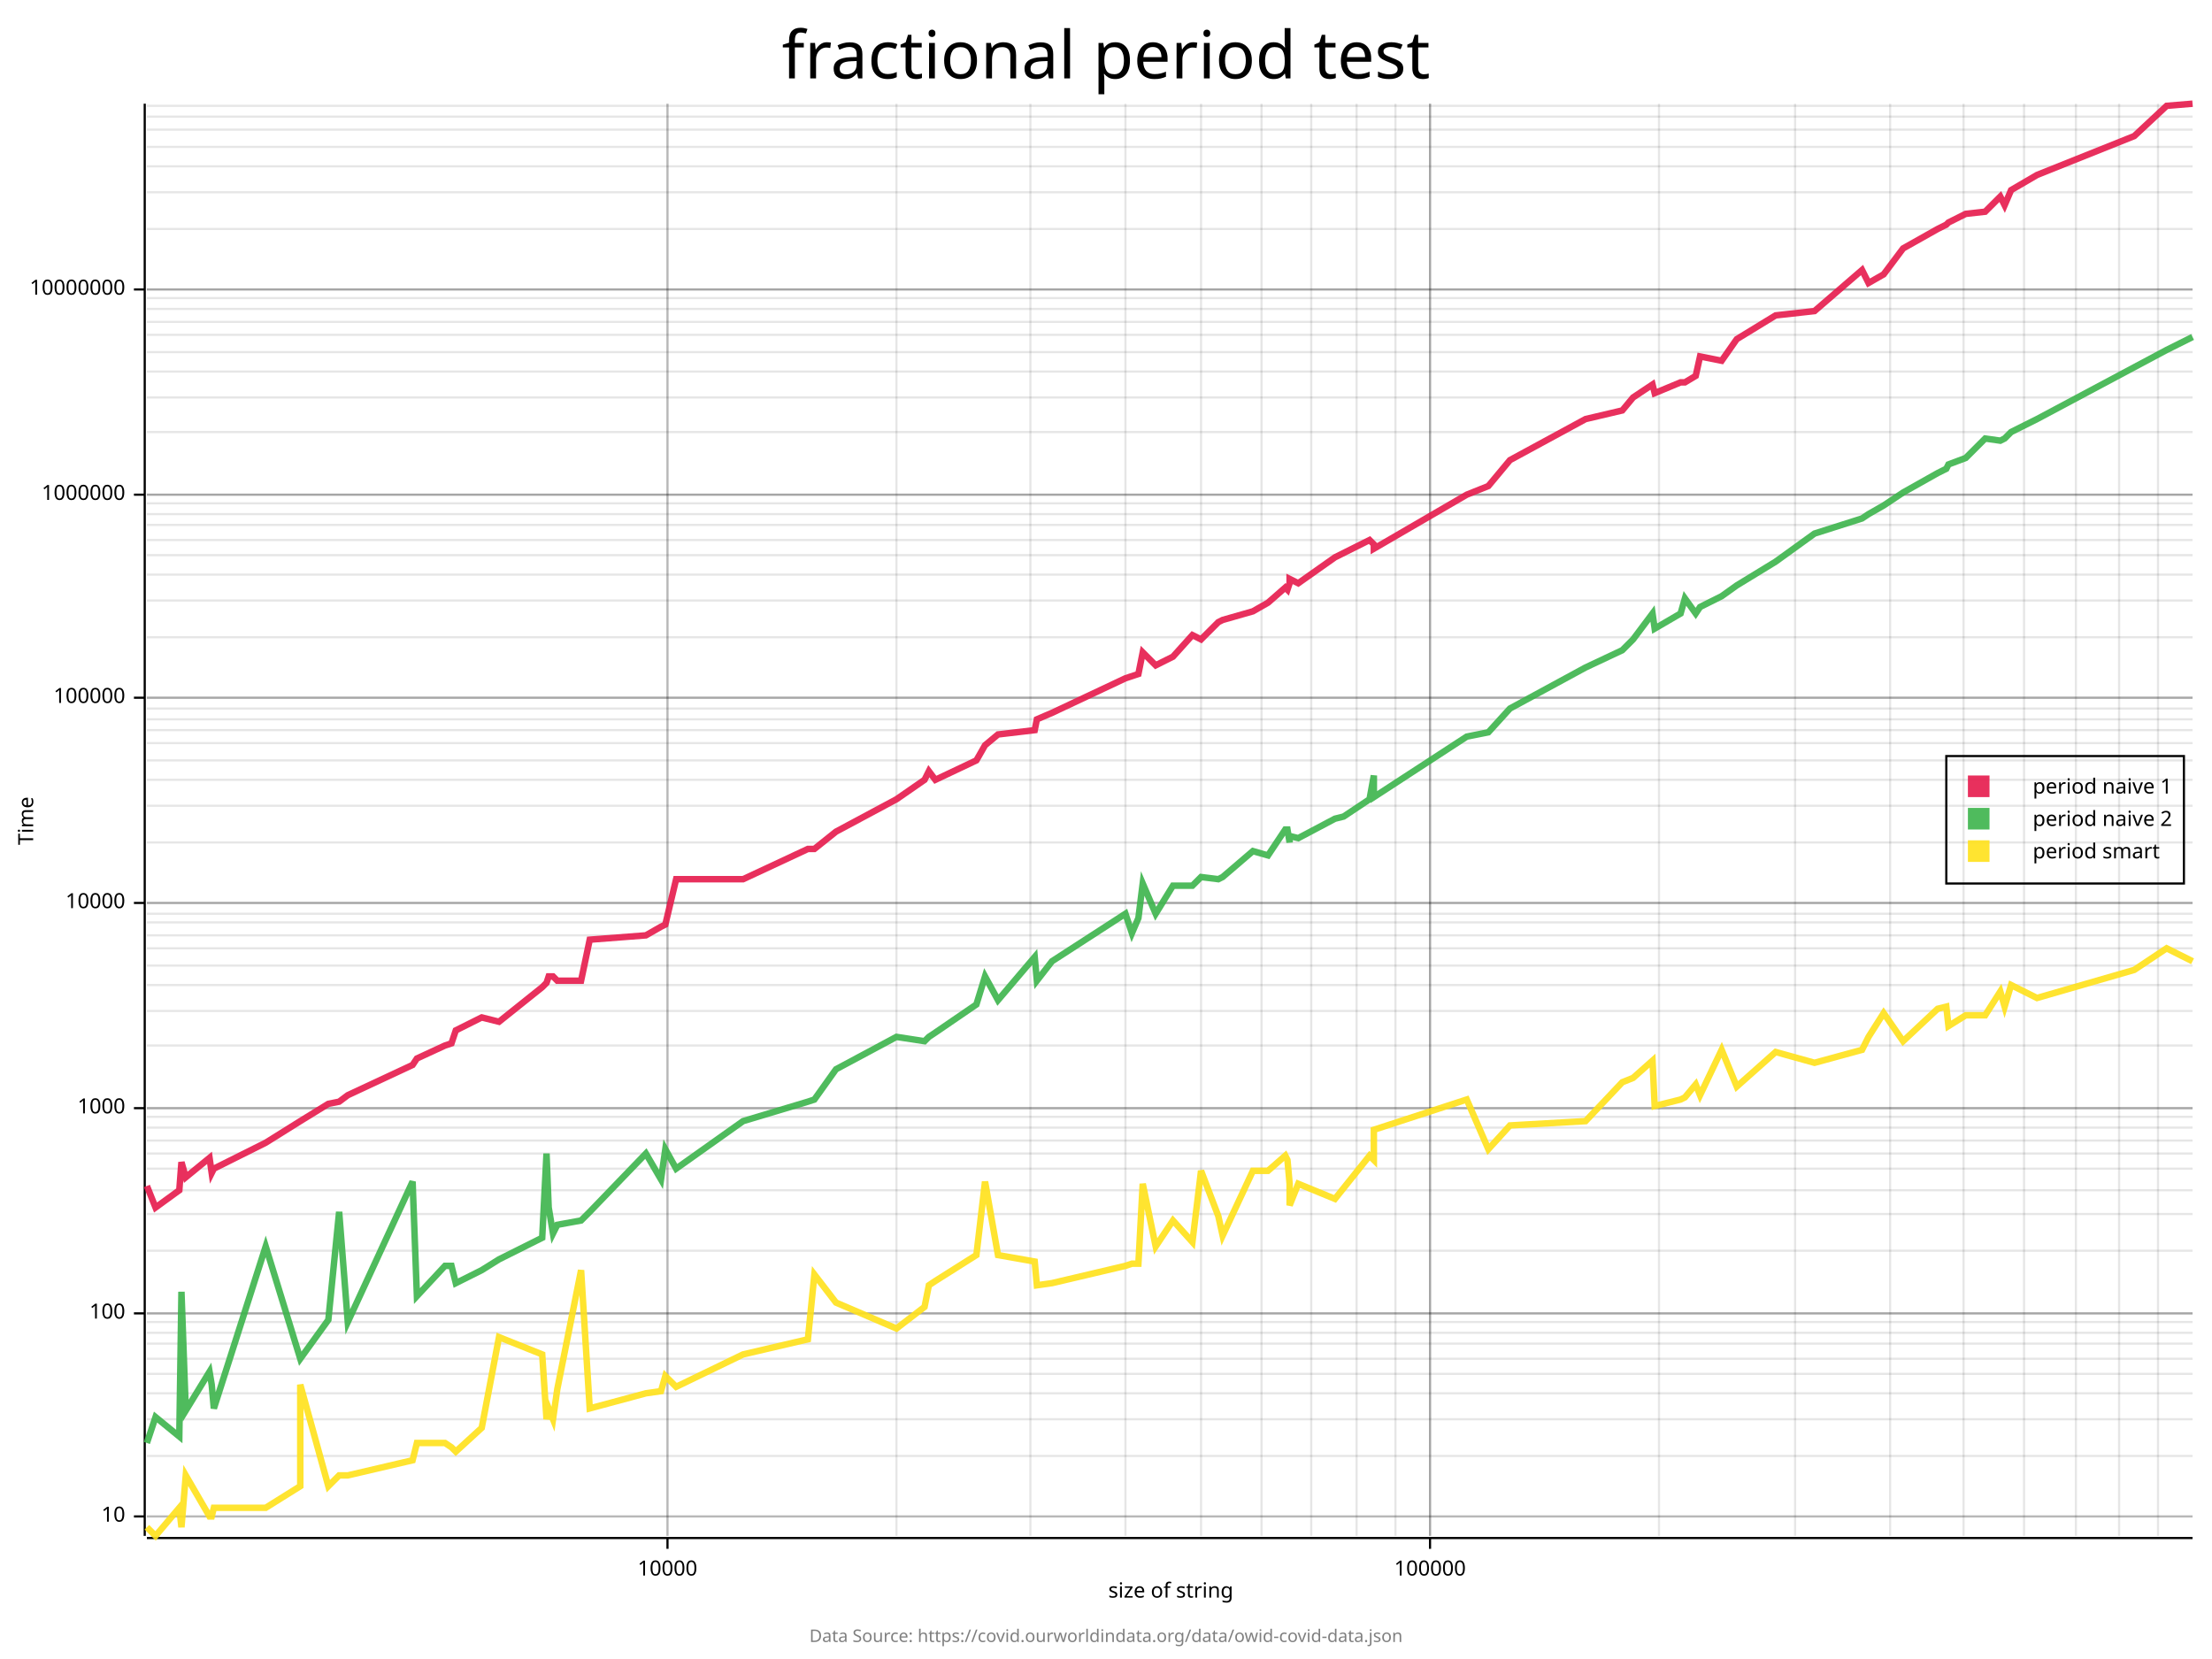
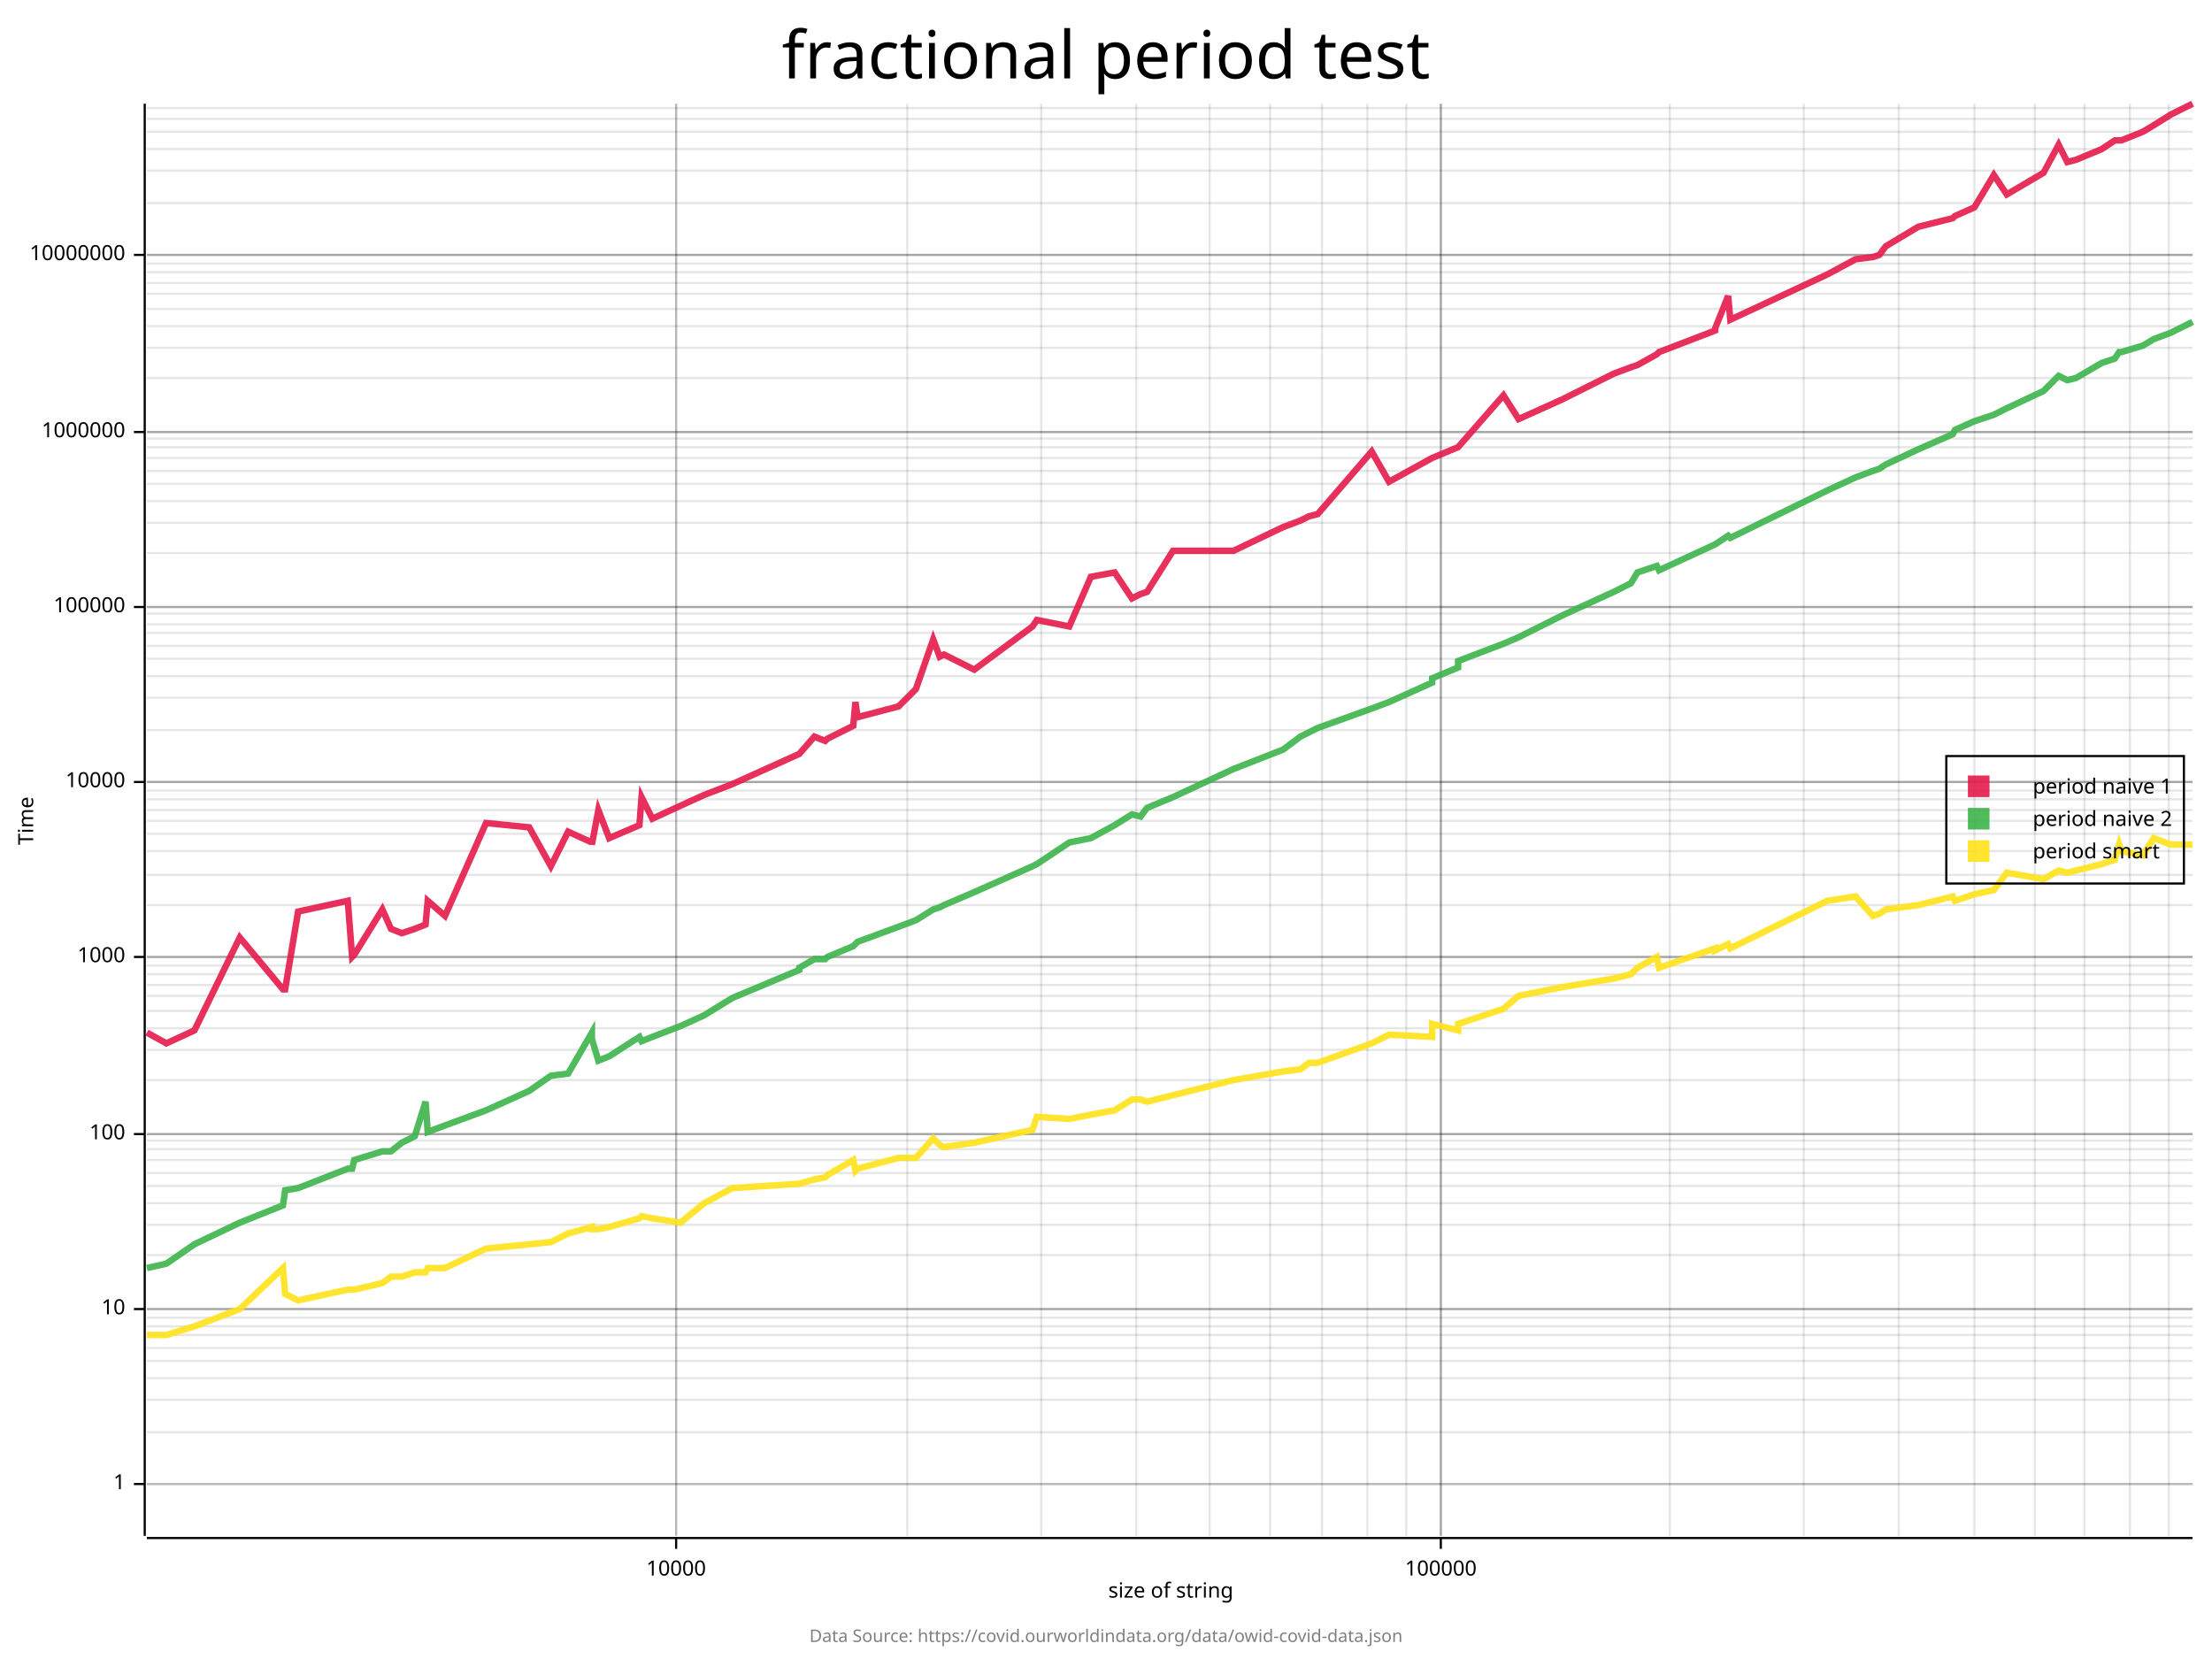
<svg xmlns="http://www.w3.org/2000/svg" width="1024" height="768" viewBox="0 0 1024 768">
  <rect x="0" y="0" width="1024" height="768" opacity="1" fill="#FFFFFF" stroke="none" />
  <text x="512" y="754" dy="0.76em" text-anchor="middle" font-family="sans-serif" font-size="8.065" opacity="0.5" fill="#000000">
Data Source: https://covid.ourworldindata.org/data/owid-covid-data.json
</text>
  <text x="512" y="13" dy="0.76em" text-anchor="middle" font-family="sans-serif" font-size="30.645" opacity="1" fill="#000000">
fractional period test
</text>
-   <line opacity="0.1" stroke="#000000" stroke-width="1" x1="309" y1="711" x2="309" y2="48" />
-   <line opacity="0.1" stroke="#000000" stroke-width="1" x1="415" y1="711" x2="415" y2="48" />
-   <line opacity="0.1" stroke="#000000" stroke-width="1" x1="477" y1="711" x2="477" y2="48" />
-   <line opacity="0.1" stroke="#000000" stroke-width="1" x1="521" y1="711" x2="521" y2="48" />
-   <line opacity="0.1" stroke="#000000" stroke-width="1" x1="556" y1="711" x2="556" y2="48" />
-   <line opacity="0.1" stroke="#000000" stroke-width="1" x1="584" y1="711" x2="584" y2="48" />
-   <line opacity="0.1" stroke="#000000" stroke-width="1" x1="607" y1="711" x2="607" y2="48" />
-   <line opacity="0.1" stroke="#000000" stroke-width="1" x1="628" y1="711" x2="628" y2="48" />
-   <line opacity="0.1" stroke="#000000" stroke-width="1" x1="646" y1="711" x2="646" y2="48" />
-   <line opacity="0.1" stroke="#000000" stroke-width="1" x1="662" y1="711" x2="662" y2="48" />
-   <line opacity="0.1" stroke="#000000" stroke-width="1" x1="662" y1="711" x2="662" y2="48" />
-   <line opacity="0.1" stroke="#000000" stroke-width="1" x1="768" y1="711" x2="768" y2="48" />
-   <line opacity="0.1" stroke="#000000" stroke-width="1" x1="831" y1="711" x2="831" y2="48" />
-   <line opacity="0.1" stroke="#000000" stroke-width="1" x1="875" y1="711" x2="875" y2="48" />
-   <line opacity="0.1" stroke="#000000" stroke-width="1" x1="909" y1="711" x2="909" y2="48" />
-   <line opacity="0.1" stroke="#000000" stroke-width="1" x1="937" y1="711" x2="937" y2="48" />
-   <line opacity="0.1" stroke="#000000" stroke-width="1" x1="961" y1="711" x2="961" y2="48" />
-   <line opacity="0.1" stroke="#000000" stroke-width="1" x1="981" y1="711" x2="981" y2="48" />
-   <line opacity="0.1" stroke="#000000" stroke-width="1" x1="999" y1="711" x2="999" y2="48" />
-   <line opacity="0.1" stroke="#000000" stroke-width="1" x1="68" y1="702" x2="1015" y2="702" />
-   <line opacity="0.1" stroke="#000000" stroke-width="1" x1="68" y1="674" x2="1015" y2="674" />
-   <line opacity="0.1" stroke="#000000" stroke-width="1" x1="68" y1="657" x2="1015" y2="657" />
-   <line opacity="0.1" stroke="#000000" stroke-width="1" x1="68" y1="645" x2="1015" y2="645" />
-   <line opacity="0.1" stroke="#000000" stroke-width="1" x1="68" y1="636" x2="1015" y2="636" />
-   <line opacity="0.1" stroke="#000000" stroke-width="1" x1="68" y1="629" x2="1015" y2="629" />
-   <line opacity="0.1" stroke="#000000" stroke-width="1" x1="68" y1="622" x2="1015" y2="622" />
-   <line opacity="0.1" stroke="#000000" stroke-width="1" x1="68" y1="617" x2="1015" y2="617" />
-   <line opacity="0.1" stroke="#000000" stroke-width="1" x1="68" y1="612" x2="1015" y2="612" />
-   <line opacity="0.1" stroke="#000000" stroke-width="1" x1="68" y1="608" x2="1015" y2="608" />
-   <line opacity="0.1" stroke="#000000" stroke-width="1" x1="68" y1="608" x2="1015" y2="608" />
-   <line opacity="0.1" stroke="#000000" stroke-width="1" x1="68" y1="579" x2="1015" y2="579" />
-   <line opacity="0.1" stroke="#000000" stroke-width="1" x1="68" y1="562" x2="1015" y2="562" />
-   <line opacity="0.1" stroke="#000000" stroke-width="1" x1="68" y1="551" x2="1015" y2="551" />
-   <line opacity="0.1" stroke="#000000" stroke-width="1" x1="68" y1="541" x2="1015" y2="541" />
-   <line opacity="0.1" stroke="#000000" stroke-width="1" x1="68" y1="534" x2="1015" y2="534" />
+   <line opacity="0.1" stroke="#000000" stroke-width="1" x1="313" y1="711" x2="313" y2="48" />
+   <line opacity="0.1" stroke="#000000" stroke-width="1" x1="420" y1="711" x2="420" y2="48" />
+   <line opacity="0.1" stroke="#000000" stroke-width="1" x1="482" y1="711" x2="482" y2="48" />
+   <line opacity="0.1" stroke="#000000" stroke-width="1" x1="526" y1="711" x2="526" y2="48" />
+   <line opacity="0.1" stroke="#000000" stroke-width="1" x1="560" y1="711" x2="560" y2="48" />
+   <line opacity="0.1" stroke="#000000" stroke-width="1" x1="588" y1="711" x2="588" y2="48" />
+   <line opacity="0.1" stroke="#000000" stroke-width="1" x1="612" y1="711" x2="612" y2="48" />
+   <line opacity="0.1" stroke="#000000" stroke-width="1" x1="633" y1="711" x2="633" y2="48" />
+   <line opacity="0.1" stroke="#000000" stroke-width="1" x1="651" y1="711" x2="651" y2="48" />
+   <line opacity="0.1" stroke="#000000" stroke-width="1" x1="667" y1="711" x2="667" y2="48" />
+   <line opacity="0.1" stroke="#000000" stroke-width="1" x1="667" y1="711" x2="667" y2="48" />
+   <line opacity="0.1" stroke="#000000" stroke-width="1" x1="773" y1="711" x2="773" y2="48" />
+   <line opacity="0.1" stroke="#000000" stroke-width="1" x1="835" y1="711" x2="835" y2="48" />
+   <line opacity="0.1" stroke="#000000" stroke-width="1" x1="879" y1="711" x2="879" y2="48" />
+   <line opacity="0.1" stroke="#000000" stroke-width="1" x1="914" y1="711" x2="914" y2="48" />
+   <line opacity="0.1" stroke="#000000" stroke-width="1" x1="942" y1="711" x2="942" y2="48" />
+   <line opacity="0.1" stroke="#000000" stroke-width="1" x1="965" y1="711" x2="965" y2="48" />
+   <line opacity="0.1" stroke="#000000" stroke-width="1" x1="986" y1="711" x2="986" y2="48" />
+   <line opacity="0.1" stroke="#000000" stroke-width="1" x1="1004" y1="711" x2="1004" y2="48" />
+   <line opacity="0.1" stroke="#000000" stroke-width="1" x1="68" y1="687" x2="1015" y2="687" />
+   <line opacity="0.1" stroke="#000000" stroke-width="1" x1="68" y1="663" x2="1015" y2="663" />
+   <line opacity="0.1" stroke="#000000" stroke-width="1" x1="68" y1="648" x2="1015" y2="648" />
+   <line opacity="0.1" stroke="#000000" stroke-width="1" x1="68" y1="638" x2="1015" y2="638" />
+   <line opacity="0.1" stroke="#000000" stroke-width="1" x1="68" y1="630" x2="1015" y2="630" />
+   <line opacity="0.1" stroke="#000000" stroke-width="1" x1="68" y1="624" x2="1015" y2="624" />
+   <line opacity="0.1" stroke="#000000" stroke-width="1" x1="68" y1="618" x2="1015" y2="618" />
+   <line opacity="0.1" stroke="#000000" stroke-width="1" x1="68" y1="614" x2="1015" y2="614" />
+   <line opacity="0.1" stroke="#000000" stroke-width="1" x1="68" y1="610" x2="1015" y2="610" />
+   <line opacity="0.1" stroke="#000000" stroke-width="1" x1="68" y1="606" x2="1015" y2="606" />
+   <line opacity="0.1" stroke="#000000" stroke-width="1" x1="68" y1="606" x2="1015" y2="606" />
+   <line opacity="0.1" stroke="#000000" stroke-width="1" x1="68" y1="581" x2="1015" y2="581" />
+   <line opacity="0.1" stroke="#000000" stroke-width="1" x1="68" y1="567" x2="1015" y2="567" />
+   <line opacity="0.1" stroke="#000000" stroke-width="1" x1="68" y1="557" x2="1015" y2="557" />
+   <line opacity="0.1" stroke="#000000" stroke-width="1" x1="68" y1="549" x2="1015" y2="549" />
+   <line opacity="0.1" stroke="#000000" stroke-width="1" x1="68" y1="543" x2="1015" y2="543" />
+   <line opacity="0.1" stroke="#000000" stroke-width="1" x1="68" y1="537" x2="1015" y2="537" />
+   <line opacity="0.1" stroke="#000000" stroke-width="1" x1="68" y1="532" x2="1015" y2="532" />
  <line opacity="0.1" stroke="#000000" stroke-width="1" x1="68" y1="528" x2="1015" y2="528" />
-   <line opacity="0.1" stroke="#000000" stroke-width="1" x1="68" y1="522" x2="1015" y2="522" />
-   <line opacity="0.1" stroke="#000000" stroke-width="1" x1="68" y1="517" x2="1015" y2="517" />
-   <line opacity="0.1" stroke="#000000" stroke-width="1" x1="68" y1="513" x2="1015" y2="513" />
-   <line opacity="0.1" stroke="#000000" stroke-width="1" x1="68" y1="513" x2="1015" y2="513" />
-   <line opacity="0.1" stroke="#000000" stroke-width="1" x1="68" y1="484" x2="1015" y2="484" />
+   <line opacity="0.1" stroke="#000000" stroke-width="1" x1="68" y1="525" x2="1015" y2="525" />
+   <line opacity="0.1" stroke="#000000" stroke-width="1" x1="68" y1="525" x2="1015" y2="525" />
+   <line opacity="0.1" stroke="#000000" stroke-width="1" x1="68" y1="500" x2="1015" y2="500" />
+   <line opacity="0.1" stroke="#000000" stroke-width="1" x1="68" y1="486" x2="1015" y2="486" />
+   <line opacity="0.1" stroke="#000000" stroke-width="1" x1="68" y1="476" x2="1015" y2="476" />
  <line opacity="0.1" stroke="#000000" stroke-width="1" x1="68" y1="468" x2="1015" y2="468" />
+   <line opacity="0.1" stroke="#000000" stroke-width="1" x1="68" y1="461" x2="1015" y2="461" />
  <line opacity="0.1" stroke="#000000" stroke-width="1" x1="68" y1="456" x2="1015" y2="456" />
+   <line opacity="0.1" stroke="#000000" stroke-width="1" x1="68" y1="451" x2="1015" y2="451" />
  <line opacity="0.1" stroke="#000000" stroke-width="1" x1="68" y1="447" x2="1015" y2="447" />
-   <line opacity="0.1" stroke="#000000" stroke-width="1" x1="68" y1="439" x2="1015" y2="439" />
-   <line opacity="0.1" stroke="#000000" stroke-width="1" x1="68" y1="433" x2="1015" y2="433" />
-   <line opacity="0.1" stroke="#000000" stroke-width="1" x1="68" y1="427" x2="1015" y2="427" />
-   <line opacity="0.1" stroke="#000000" stroke-width="1" x1="68" y1="423" x2="1015" y2="423" />
-   <line opacity="0.1" stroke="#000000" stroke-width="1" x1="68" y1="418" x2="1015" y2="418" />
-   <line opacity="0.1" stroke="#000000" stroke-width="1" x1="68" y1="418" x2="1015" y2="418" />
-   <line opacity="0.1" stroke="#000000" stroke-width="1" x1="68" y1="390" x2="1015" y2="390" />
-   <line opacity="0.1" stroke="#000000" stroke-width="1" x1="68" y1="373" x2="1015" y2="373" />
-   <line opacity="0.1" stroke="#000000" stroke-width="1" x1="68" y1="361" x2="1015" y2="361" />
-   <line opacity="0.1" stroke="#000000" stroke-width="1" x1="68" y1="352" x2="1015" y2="352" />
-   <line opacity="0.1" stroke="#000000" stroke-width="1" x1="68" y1="344" x2="1015" y2="344" />
+   <line opacity="0.1" stroke="#000000" stroke-width="1" x1="68" y1="443" x2="1015" y2="443" />
+   <line opacity="0.1" stroke="#000000" stroke-width="1" x1="68" y1="443" x2="1015" y2="443" />
+   <line opacity="0.1" stroke="#000000" stroke-width="1" x1="68" y1="419" x2="1015" y2="419" />
+   <line opacity="0.1" stroke="#000000" stroke-width="1" x1="68" y1="405" x2="1015" y2="405" />
+   <line opacity="0.1" stroke="#000000" stroke-width="1" x1="68" y1="394" x2="1015" y2="394" />
+   <line opacity="0.1" stroke="#000000" stroke-width="1" x1="68" y1="386" x2="1015" y2="386" />
+   <line opacity="0.1" stroke="#000000" stroke-width="1" x1="68" y1="380" x2="1015" y2="380" />
+   <line opacity="0.1" stroke="#000000" stroke-width="1" x1="68" y1="375" x2="1015" y2="375" />
+   <line opacity="0.1" stroke="#000000" stroke-width="1" x1="68" y1="370" x2="1015" y2="370" />
+   <line opacity="0.1" stroke="#000000" stroke-width="1" x1="68" y1="366" x2="1015" y2="366" />
+   <line opacity="0.1" stroke="#000000" stroke-width="1" x1="68" y1="362" x2="1015" y2="362" />
+   <line opacity="0.1" stroke="#000000" stroke-width="1" x1="68" y1="362" x2="1015" y2="362" />
  <line opacity="0.1" stroke="#000000" stroke-width="1" x1="68" y1="338" x2="1015" y2="338" />
-   <line opacity="0.1" stroke="#000000" stroke-width="1" x1="68" y1="333" x2="1015" y2="333" />
-   <line opacity="0.1" stroke="#000000" stroke-width="1" x1="68" y1="328" x2="1015" y2="328" />
  <line opacity="0.1" stroke="#000000" stroke-width="1" x1="68" y1="323" x2="1015" y2="323" />
-   <line opacity="0.1" stroke="#000000" stroke-width="1" x1="68" y1="323" x2="1015" y2="323" />
-   <line opacity="0.1" stroke="#000000" stroke-width="1" x1="68" y1="295" x2="1015" y2="295" />
-   <line opacity="0.1" stroke="#000000" stroke-width="1" x1="68" y1="278" x2="1015" y2="278" />
-   <line opacity="0.1" stroke="#000000" stroke-width="1" x1="68" y1="266" x2="1015" y2="266" />
-   <line opacity="0.1" stroke="#000000" stroke-width="1" x1="68" y1="257" x2="1015" y2="257" />
-   <line opacity="0.1" stroke="#000000" stroke-width="1" x1="68" y1="250" x2="1015" y2="250" />
-   <line opacity="0.1" stroke="#000000" stroke-width="1" x1="68" y1="243" x2="1015" y2="243" />
-   <line opacity="0.1" stroke="#000000" stroke-width="1" x1="68" y1="238" x2="1015" y2="238" />
-   <line opacity="0.1" stroke="#000000" stroke-width="1" x1="68" y1="233" x2="1015" y2="233" />
-   <line opacity="0.1" stroke="#000000" stroke-width="1" x1="68" y1="229" x2="1015" y2="229" />
-   <line opacity="0.1" stroke="#000000" stroke-width="1" x1="68" y1="229" x2="1015" y2="229" />
+   <line opacity="0.1" stroke="#000000" stroke-width="1" x1="68" y1="313" x2="1015" y2="313" />
+   <line opacity="0.1" stroke="#000000" stroke-width="1" x1="68" y1="305" x2="1015" y2="305" />
+   <line opacity="0.1" stroke="#000000" stroke-width="1" x1="68" y1="299" x2="1015" y2="299" />
+   <line opacity="0.1" stroke="#000000" stroke-width="1" x1="68" y1="293" x2="1015" y2="293" />
+   <line opacity="0.1" stroke="#000000" stroke-width="1" x1="68" y1="289" x2="1015" y2="289" />
+   <line opacity="0.1" stroke="#000000" stroke-width="1" x1="68" y1="284" x2="1015" y2="284" />
+   <line opacity="0.1" stroke="#000000" stroke-width="1" x1="68" y1="281" x2="1015" y2="281" />
+   <line opacity="0.1" stroke="#000000" stroke-width="1" x1="68" y1="281" x2="1015" y2="281" />
+   <line opacity="0.1" stroke="#000000" stroke-width="1" x1="68" y1="256" x2="1015" y2="256" />
+   <line opacity="0.1" stroke="#000000" stroke-width="1" x1="68" y1="242" x2="1015" y2="242" />
+   <line opacity="0.1" stroke="#000000" stroke-width="1" x1="68" y1="232" x2="1015" y2="232" />
+   <line opacity="0.1" stroke="#000000" stroke-width="1" x1="68" y1="224" x2="1015" y2="224" />
+   <line opacity="0.1" stroke="#000000" stroke-width="1" x1="68" y1="218" x2="1015" y2="218" />
+   <line opacity="0.1" stroke="#000000" stroke-width="1" x1="68" y1="212" x2="1015" y2="212" />
+   <line opacity="0.1" stroke="#000000" stroke-width="1" x1="68" y1="207" x2="1015" y2="207" />
+   <line opacity="0.1" stroke="#000000" stroke-width="1" x1="68" y1="203" x2="1015" y2="203" />
  <line opacity="0.1" stroke="#000000" stroke-width="1" x1="68" y1="200" x2="1015" y2="200" />
-   <line opacity="0.1" stroke="#000000" stroke-width="1" x1="68" y1="184" x2="1015" y2="184" />
-   <line opacity="0.1" stroke="#000000" stroke-width="1" x1="68" y1="172" x2="1015" y2="172" />
-   <line opacity="0.1" stroke="#000000" stroke-width="1" x1="68" y1="163" x2="1015" y2="163" />
-   <line opacity="0.1" stroke="#000000" stroke-width="1" x1="68" y1="155" x2="1015" y2="155" />
-   <line opacity="0.1" stroke="#000000" stroke-width="1" x1="68" y1="149" x2="1015" y2="149" />
+   <line opacity="0.1" stroke="#000000" stroke-width="1" x1="68" y1="200" x2="1015" y2="200" />
+   <line opacity="0.1" stroke="#000000" stroke-width="1" x1="68" y1="175" x2="1015" y2="175" />
+   <line opacity="0.1" stroke="#000000" stroke-width="1" x1="68" y1="161" x2="1015" y2="161" />
+   <line opacity="0.1" stroke="#000000" stroke-width="1" x1="68" y1="151" x2="1015" y2="151" />
  <line opacity="0.1" stroke="#000000" stroke-width="1" x1="68" y1="143" x2="1015" y2="143" />
-   <line opacity="0.1" stroke="#000000" stroke-width="1" x1="68" y1="138" x2="1015" y2="138" />
-   <line opacity="0.1" stroke="#000000" stroke-width="1" x1="68" y1="134" x2="1015" y2="134" />
-   <line opacity="0.1" stroke="#000000" stroke-width="1" x1="68" y1="134" x2="1015" y2="134" />
-   <line opacity="0.1" stroke="#000000" stroke-width="1" x1="68" y1="106" x2="1015" y2="106" />
-   <line opacity="0.1" stroke="#000000" stroke-width="1" x1="68" y1="89" x2="1015" y2="89" />
-   <line opacity="0.1" stroke="#000000" stroke-width="1" x1="68" y1="77" x2="1015" y2="77" />
-   <line opacity="0.1" stroke="#000000" stroke-width="1" x1="68" y1="68" x2="1015" y2="68" />
-   <line opacity="0.1" stroke="#000000" stroke-width="1" x1="68" y1="60" x2="1015" y2="60" />
-   <line opacity="0.1" stroke="#000000" stroke-width="1" x1="68" y1="54" x2="1015" y2="54" />
-   <line opacity="0.1" stroke="#000000" stroke-width="1" x1="68" y1="49" x2="1015" y2="49" />
+   <line opacity="0.1" stroke="#000000" stroke-width="1" x1="68" y1="136" x2="1015" y2="136" />
+   <line opacity="0.1" stroke="#000000" stroke-width="1" x1="68" y1="131" x2="1015" y2="131" />
+   <line opacity="0.1" stroke="#000000" stroke-width="1" x1="68" y1="126" x2="1015" y2="126" />
+   <line opacity="0.1" stroke="#000000" stroke-width="1" x1="68" y1="122" x2="1015" y2="122" />
+   <line opacity="0.1" stroke="#000000" stroke-width="1" x1="68" y1="118" x2="1015" y2="118" />
+   <line opacity="0.1" stroke="#000000" stroke-width="1" x1="68" y1="118" x2="1015" y2="118" />
+   <line opacity="0.1" stroke="#000000" stroke-width="1" x1="68" y1="94" x2="1015" y2="94" />
+   <line opacity="0.1" stroke="#000000" stroke-width="1" x1="68" y1="79" x2="1015" y2="79" />
+   <line opacity="0.1" stroke="#000000" stroke-width="1" x1="68" y1="69" x2="1015" y2="69" />
+   <line opacity="0.1" stroke="#000000" stroke-width="1" x1="68" y1="61" x2="1015" y2="61" />
+   <line opacity="0.1" stroke="#000000" stroke-width="1" x1="68" y1="55" x2="1015" y2="55" />
+   <line opacity="0.1" stroke="#000000" stroke-width="1" x1="68" y1="50" x2="1015" y2="50" />
  <text x="8" y="380" dy="0.76em" text-anchor="middle" font-family="sans-serif" font-size="9.677" opacity="1" fill="#000000" transform="rotate(270, 8, 380)">
Time
</text>
  <text x="542" y="742" dy="-0.5ex" text-anchor="middle" font-family="sans-serif" font-size="9.677" opacity="1" fill="#000000">
size of string
</text>
-   <line opacity="0.2" stroke="#000000" stroke-width="1" x1="309" y1="711" x2="309" y2="48" />
-   <line opacity="0.2" stroke="#000000" stroke-width="1" x1="662" y1="711" x2="662" y2="48" />
-   <line opacity="0.2" stroke="#000000" stroke-width="1" x1="68" y1="702" x2="1015" y2="702" />
-   <line opacity="0.2" stroke="#000000" stroke-width="1" x1="68" y1="608" x2="1015" y2="608" />
-   <line opacity="0.2" stroke="#000000" stroke-width="1" x1="68" y1="513" x2="1015" y2="513" />
-   <line opacity="0.2" stroke="#000000" stroke-width="1" x1="68" y1="418" x2="1015" y2="418" />
-   <line opacity="0.2" stroke="#000000" stroke-width="1" x1="68" y1="323" x2="1015" y2="323" />
-   <line opacity="0.2" stroke="#000000" stroke-width="1" x1="68" y1="229" x2="1015" y2="229" />
-   <line opacity="0.2" stroke="#000000" stroke-width="1" x1="68" y1="134" x2="1015" y2="134" />
+   <line opacity="0.2" stroke="#000000" stroke-width="1" x1="313" y1="711" x2="313" y2="48" />
+   <line opacity="0.2" stroke="#000000" stroke-width="1" x1="667" y1="711" x2="667" y2="48" />
+   <line opacity="0.2" stroke="#000000" stroke-width="1" x1="68" y1="687" x2="1015" y2="687" />
+   <line opacity="0.2" stroke="#000000" stroke-width="1" x1="68" y1="606" x2="1015" y2="606" />
+   <line opacity="0.2" stroke="#000000" stroke-width="1" x1="68" y1="525" x2="1015" y2="525" />
+   <line opacity="0.2" stroke="#000000" stroke-width="1" x1="68" y1="443" x2="1015" y2="443" />
+   <line opacity="0.2" stroke="#000000" stroke-width="1" x1="68" y1="362" x2="1015" y2="362" />
+   <line opacity="0.2" stroke="#000000" stroke-width="1" x1="68" y1="281" x2="1015" y2="281" />
+   <line opacity="0.2" stroke="#000000" stroke-width="1" x1="68" y1="200" x2="1015" y2="200" />
+   <line opacity="0.2" stroke="#000000" stroke-width="1" x1="68" y1="118" x2="1015" y2="118" />
  <polyline fill="none" opacity="1" stroke="#000000" stroke-width="1" points="67,48 67,711 " />
-   <text x="58" y="702" dy="0.5ex" text-anchor="end" font-family="sans-serif" font-size="9.677" opacity="1" fill="#000000">
+   <text x="58" y="687" dy="0.5ex" text-anchor="end" font-family="sans-serif" font-size="9.677" opacity="1" fill="#000000">
+ 1
+ </text>
+   <polyline fill="none" opacity="1" stroke="#000000" stroke-width="1" points="62,687 67,687 " />
+   <text x="58" y="606" dy="0.5ex" text-anchor="end" font-family="sans-serif" font-size="9.677" opacity="1" fill="#000000">
10
</text>
-   <polyline fill="none" opacity="1" stroke="#000000" stroke-width="1" points="62,702 67,702 " />
-   <text x="58" y="608" dy="0.5ex" text-anchor="end" font-family="sans-serif" font-size="9.677" opacity="1" fill="#000000">
+   <polyline fill="none" opacity="1" stroke="#000000" stroke-width="1" points="62,606 67,606 " />
+   <text x="58" y="525" dy="0.5ex" text-anchor="end" font-family="sans-serif" font-size="9.677" opacity="1" fill="#000000">
100
</text>
-   <polyline fill="none" opacity="1" stroke="#000000" stroke-width="1" points="62,608 67,608 " />
-   <text x="58" y="513" dy="0.5ex" text-anchor="end" font-family="sans-serif" font-size="9.677" opacity="1" fill="#000000">
+   <polyline fill="none" opacity="1" stroke="#000000" stroke-width="1" points="62,525 67,525 " />
+   <text x="58" y="443" dy="0.5ex" text-anchor="end" font-family="sans-serif" font-size="9.677" opacity="1" fill="#000000">
1000
</text>
-   <polyline fill="none" opacity="1" stroke="#000000" stroke-width="1" points="62,513 67,513 " />
-   <text x="58" y="418" dy="0.5ex" text-anchor="end" font-family="sans-serif" font-size="9.677" opacity="1" fill="#000000">
+   <polyline fill="none" opacity="1" stroke="#000000" stroke-width="1" points="62,443 67,443 " />
+   <text x="58" y="362" dy="0.5ex" text-anchor="end" font-family="sans-serif" font-size="9.677" opacity="1" fill="#000000">
10000
</text>
-   <polyline fill="none" opacity="1" stroke="#000000" stroke-width="1" points="62,418 67,418 " />
-   <text x="58" y="323" dy="0.5ex" text-anchor="end" font-family="sans-serif" font-size="9.677" opacity="1" fill="#000000">
+   <polyline fill="none" opacity="1" stroke="#000000" stroke-width="1" points="62,362 67,362 " />
+   <text x="58" y="281" dy="0.5ex" text-anchor="end" font-family="sans-serif" font-size="9.677" opacity="1" fill="#000000">
100000
</text>
-   <polyline fill="none" opacity="1" stroke="#000000" stroke-width="1" points="62,323 67,323 " />
-   <text x="58" y="229" dy="0.5ex" text-anchor="end" font-family="sans-serif" font-size="9.677" opacity="1" fill="#000000">
+   <polyline fill="none" opacity="1" stroke="#000000" stroke-width="1" points="62,281 67,281 " />
+   <text x="58" y="200" dy="0.5ex" text-anchor="end" font-family="sans-serif" font-size="9.677" opacity="1" fill="#000000">
1000000
</text>
-   <polyline fill="none" opacity="1" stroke="#000000" stroke-width="1" points="62,229 67,229 " />
-   <text x="58" y="134" dy="0.5ex" text-anchor="end" font-family="sans-serif" font-size="9.677" opacity="1" fill="#000000">
+   <polyline fill="none" opacity="1" stroke="#000000" stroke-width="1" points="62,200 67,200 " />
+   <text x="58" y="118" dy="0.5ex" text-anchor="end" font-family="sans-serif" font-size="9.677" opacity="1" fill="#000000">
10000000
</text>
-   <polyline fill="none" opacity="1" stroke="#000000" stroke-width="1" points="62,134 67,134 " />
+   <polyline fill="none" opacity="1" stroke="#000000" stroke-width="1" points="62,118 67,118 " />
  <polyline fill="none" opacity="1" stroke="#000000" stroke-width="1" points="68,712 1015,712 " />
-   <text x="309" y="722" dy="0.76em" text-anchor="middle" font-family="sans-serif" font-size="9.677" opacity="1" fill="#000000">
+   <text x="313" y="722" dy="0.76em" text-anchor="middle" font-family="sans-serif" font-size="9.677" opacity="1" fill="#000000">
10000
</text>
-   <polyline fill="none" opacity="1" stroke="#000000" stroke-width="1" points="309,712 309,717 " />
-   <text x="662" y="722" dy="0.76em" text-anchor="middle" font-family="sans-serif" font-size="9.677" opacity="1" fill="#000000">
+   <polyline fill="none" opacity="1" stroke="#000000" stroke-width="1" points="313,712 313,717 " />
+   <text x="667" y="722" dy="0.76em" text-anchor="middle" font-family="sans-serif" font-size="9.677" opacity="1" fill="#000000">
100000
</text>
-   <polyline fill="none" opacity="1" stroke="#000000" stroke-width="1" points="662,712 662,717 " />
-   <polyline fill="none" opacity="0.9" stroke="#E6194B" stroke-width="3" points="68,549 72,559 83,551 84,538 86,545 97,536 98,543 99,541 123,529 139,519 139,519 152,511 157,510 161,507 191,493 193,490 206,484 209,483 211,477 223,471 231,473 251,457 253,455 254,452 256,452 258,454 269,454 273,435 299,433 306,429 308,428 313,407 344,407 374,393 377,393 387,385 415,370 428,361 430,357 433,361 452,352 456,345 462,340 479,338 480,333 487,330 521,314 524,313 527,312 529,302 535,308 543,304 552,294 556,296 564,288 566,287 580,283 587,279 595,272 596,273 597,270 597,268 601,270 618,258 622,256 634,250 636,252 636,254 679,229 689,225 699,213 734,194 751,190 756,184 765,178 766,182 778,177 780,177 785,174 787,165 797,167 804,157 822,146 840,144 862,125 865,131 872,127 881,115 897,106 901,104 902,103 910,99 919,98 926,91 928,95 931,88 943,81 988,63 1003,49 1015,48 " />
-   <polyline fill="none" opacity="0.9" stroke="#3CB44B" stroke-width="3" points="68,668 72,656 83,665 84,598 86,653 97,635 98,641 99,652 123,577 139,629 139,629 152,611 157,561 161,612 191,547 193,600 206,586 209,586 211,594 223,588 231,583 251,573 253,534 254,559 256,571 258,567 269,565 273,561 299,534 306,546 308,532 313,541 344,519 374,510 377,509 387,495 415,480 428,482 430,480 433,478 452,465 456,452 462,463 479,443 480,454 487,445 521,423 524,432 527,425 529,409 535,423 543,410 552,410 556,406 564,407 566,406 580,394 587,396 595,384 596,384 597,390 597,387 601,388 618,379 622,378 634,370 636,359 636,369 679,341 689,339 699,328 734,309 751,301 756,296 765,284 766,291 778,284 780,277 785,284 787,281 797,276 804,271 822,260 840,247 862,240 865,238 872,234 881,228 897,219 901,217 902,215 910,212 919,203 926,204 928,203 931,200 943,194 988,170 1003,162 1015,156 " />
-   <polyline fill="none" opacity="0.9" stroke="#FFE119" stroke-width="3" points="68,707 72,711 83,698 84,707 86,683 97,702 98,702 99,698 123,698 139,688 139,641 152,688 157,683 161,683 191,676 193,668 206,668 209,670 211,672 223,661 231,619 251,627 253,657 254,652 256,657 258,643 269,588 273,652 299,645 306,644 308,637 313,642 344,627 374,620 377,590 387,603 415,615 428,605 430,595 433,593 452,581 456,547 462,581 479,584 480,595 487,594 521,586 524,585 527,585 529,548 535,577 543,565 552,575 556,542 564,563 566,572 580,542 587,542 595,535 596,537 597,548 597,558 601,548 618,555 622,550 634,535 636,537 636,523 679,509 689,532 699,521 734,519 751,501 756,499 765,491 766,512 778,509 780,508 785,502 787,507 797,486 804,503 822,487 840,492 862,486 865,480 872,469 881,482 897,467 901,466 902,475 910,470 919,470 926,459 928,466 931,456 943,462 988,449 1003,439 1015,445 " />
+   <polyline fill="none" opacity="1" stroke="#000000" stroke-width="1" points="667,712 667,717 " />
+   <polyline fill="none" opacity="0.9" stroke="#E6194B" stroke-width="3" points="68,478 77,483 90,477 111,434 131,458 132,458 138,422 161,417 163,443 164,442 177,421 181,430 186,432 192,430 197,428 198,417 206,424 225,381 245,383 255,401 263,385 274,390 274,391 277,375 282,388 296,382 297,369 302,379 315,373 326,368 339,363 370,349 370,349 377,341 382,343 383,342 395,336 396,325 397,332 416,327 424,319 432,296 435,304 437,303 451,310 478,290 480,287 495,290 505,267 516,265 524,277 528,275 531,274 543,255 571,255 594,244 602,241 606,239 610,238 635,209 643,223 663,212 663,212 675,207 675,207 696,183 703,194 723,185 747,173 755,170 758,169 767,164 768,163 794,153 794,152 800,137 801,148 846,127 859,120 867,119 870,118 873,114 888,105 904,101 905,100 914,96 923,81 929,90 946,80 953,67 957,75 961,74 973,69 979,65 981,65 982,65 992,61 997,58 1005,53 1015,48 " />
+   <polyline fill="none" opacity="0.9" stroke="#3CB44B" stroke-width="3" points="68,587 77,585 90,576 111,566 131,558 132,551 138,550 161,541 163,541 164,537 177,533 181,533 186,529 192,526 197,510 198,524 206,521 225,514 245,505 255,498 263,497 274,478 274,481 277,491 282,489 296,480 297,482 302,480 315,475 326,470 339,462 370,449 370,448 377,444 382,444 383,443 395,438 396,437 397,436 416,429 424,426 432,421 435,420 437,419 451,413 478,401 480,400 495,390 505,388 516,382 524,377 528,378 531,374 543,369 571,356 594,347 602,341 606,339 610,337 635,328 643,325 663,316 663,314 675,309 675,306 696,298 703,295 723,285 747,274 755,270 758,265 767,262 768,264 794,252 794,252 800,248 801,249 846,227 859,221 867,218 870,217 873,215 888,208 904,201 905,199 914,195 923,192 929,189 946,181 953,174 957,176 961,175 973,168 979,166 981,163 982,163 992,160 997,157 1005,154 1015,149 " />
+   <polyline fill="none" opacity="0.9" stroke="#FFE119" stroke-width="3" points="68,618 77,618 90,614 111,606 131,587 132,599 138,602 161,597 163,597 164,597 177,594 181,591 186,591 192,589 197,589 198,587 206,587 225,578 245,576 255,575 263,571 274,568 274,569 277,569 282,568 296,564 297,563 302,564 315,566 326,557 339,550 370,548 370,548 377,546 382,545 383,544 395,537 396,542 397,541 416,536 424,536 432,527 435,530 437,531 451,529 478,523 480,517 495,518 505,516 516,514 524,509 528,509 531,510 543,507 571,500 594,496 602,495 606,492 610,492 635,483 643,479 663,480 663,474 675,477 675,474 696,467 703,461 723,457 747,453 755,451 758,448 767,443 768,448 794,439 794,440 800,437 801,439 846,417 859,415 867,424 870,423 873,421 888,419 904,415 905,417 914,414 923,412 929,404 946,407 953,403 957,404 961,403 973,400 979,398 981,391 982,394 992,396 997,388 1005,391 1015,391 " />
  <rect x="901" y="350" width="110" height="59" opacity="1" fill="none" stroke="#000000" />
  <text x="941" y="360" dy="0.76em" text-anchor="start" font-family="sans-serif" font-size="9.677" opacity="1" fill="#000000">
period naive 1
</text>
  <text x="941" y="375" dy="0.76em" text-anchor="start" font-family="sans-serif" font-size="9.677" opacity="1" fill="#000000">
period naive 2
</text>
  <text x="941" y="390" dy="0.76em" text-anchor="start" font-family="sans-serif" font-size="9.677" opacity="1" fill="#000000">
period smart
</text>
  <rect x="911" y="359" width="10" height="10" opacity="0.9" fill="#E6194B" stroke="none" />
  <rect x="911" y="374" width="10" height="10" opacity="0.9" fill="#3CB44B" stroke="none" />
  <rect x="911" y="389" width="10" height="10" opacity="0.9" fill="#FFE119" stroke="none" />
</svg>
